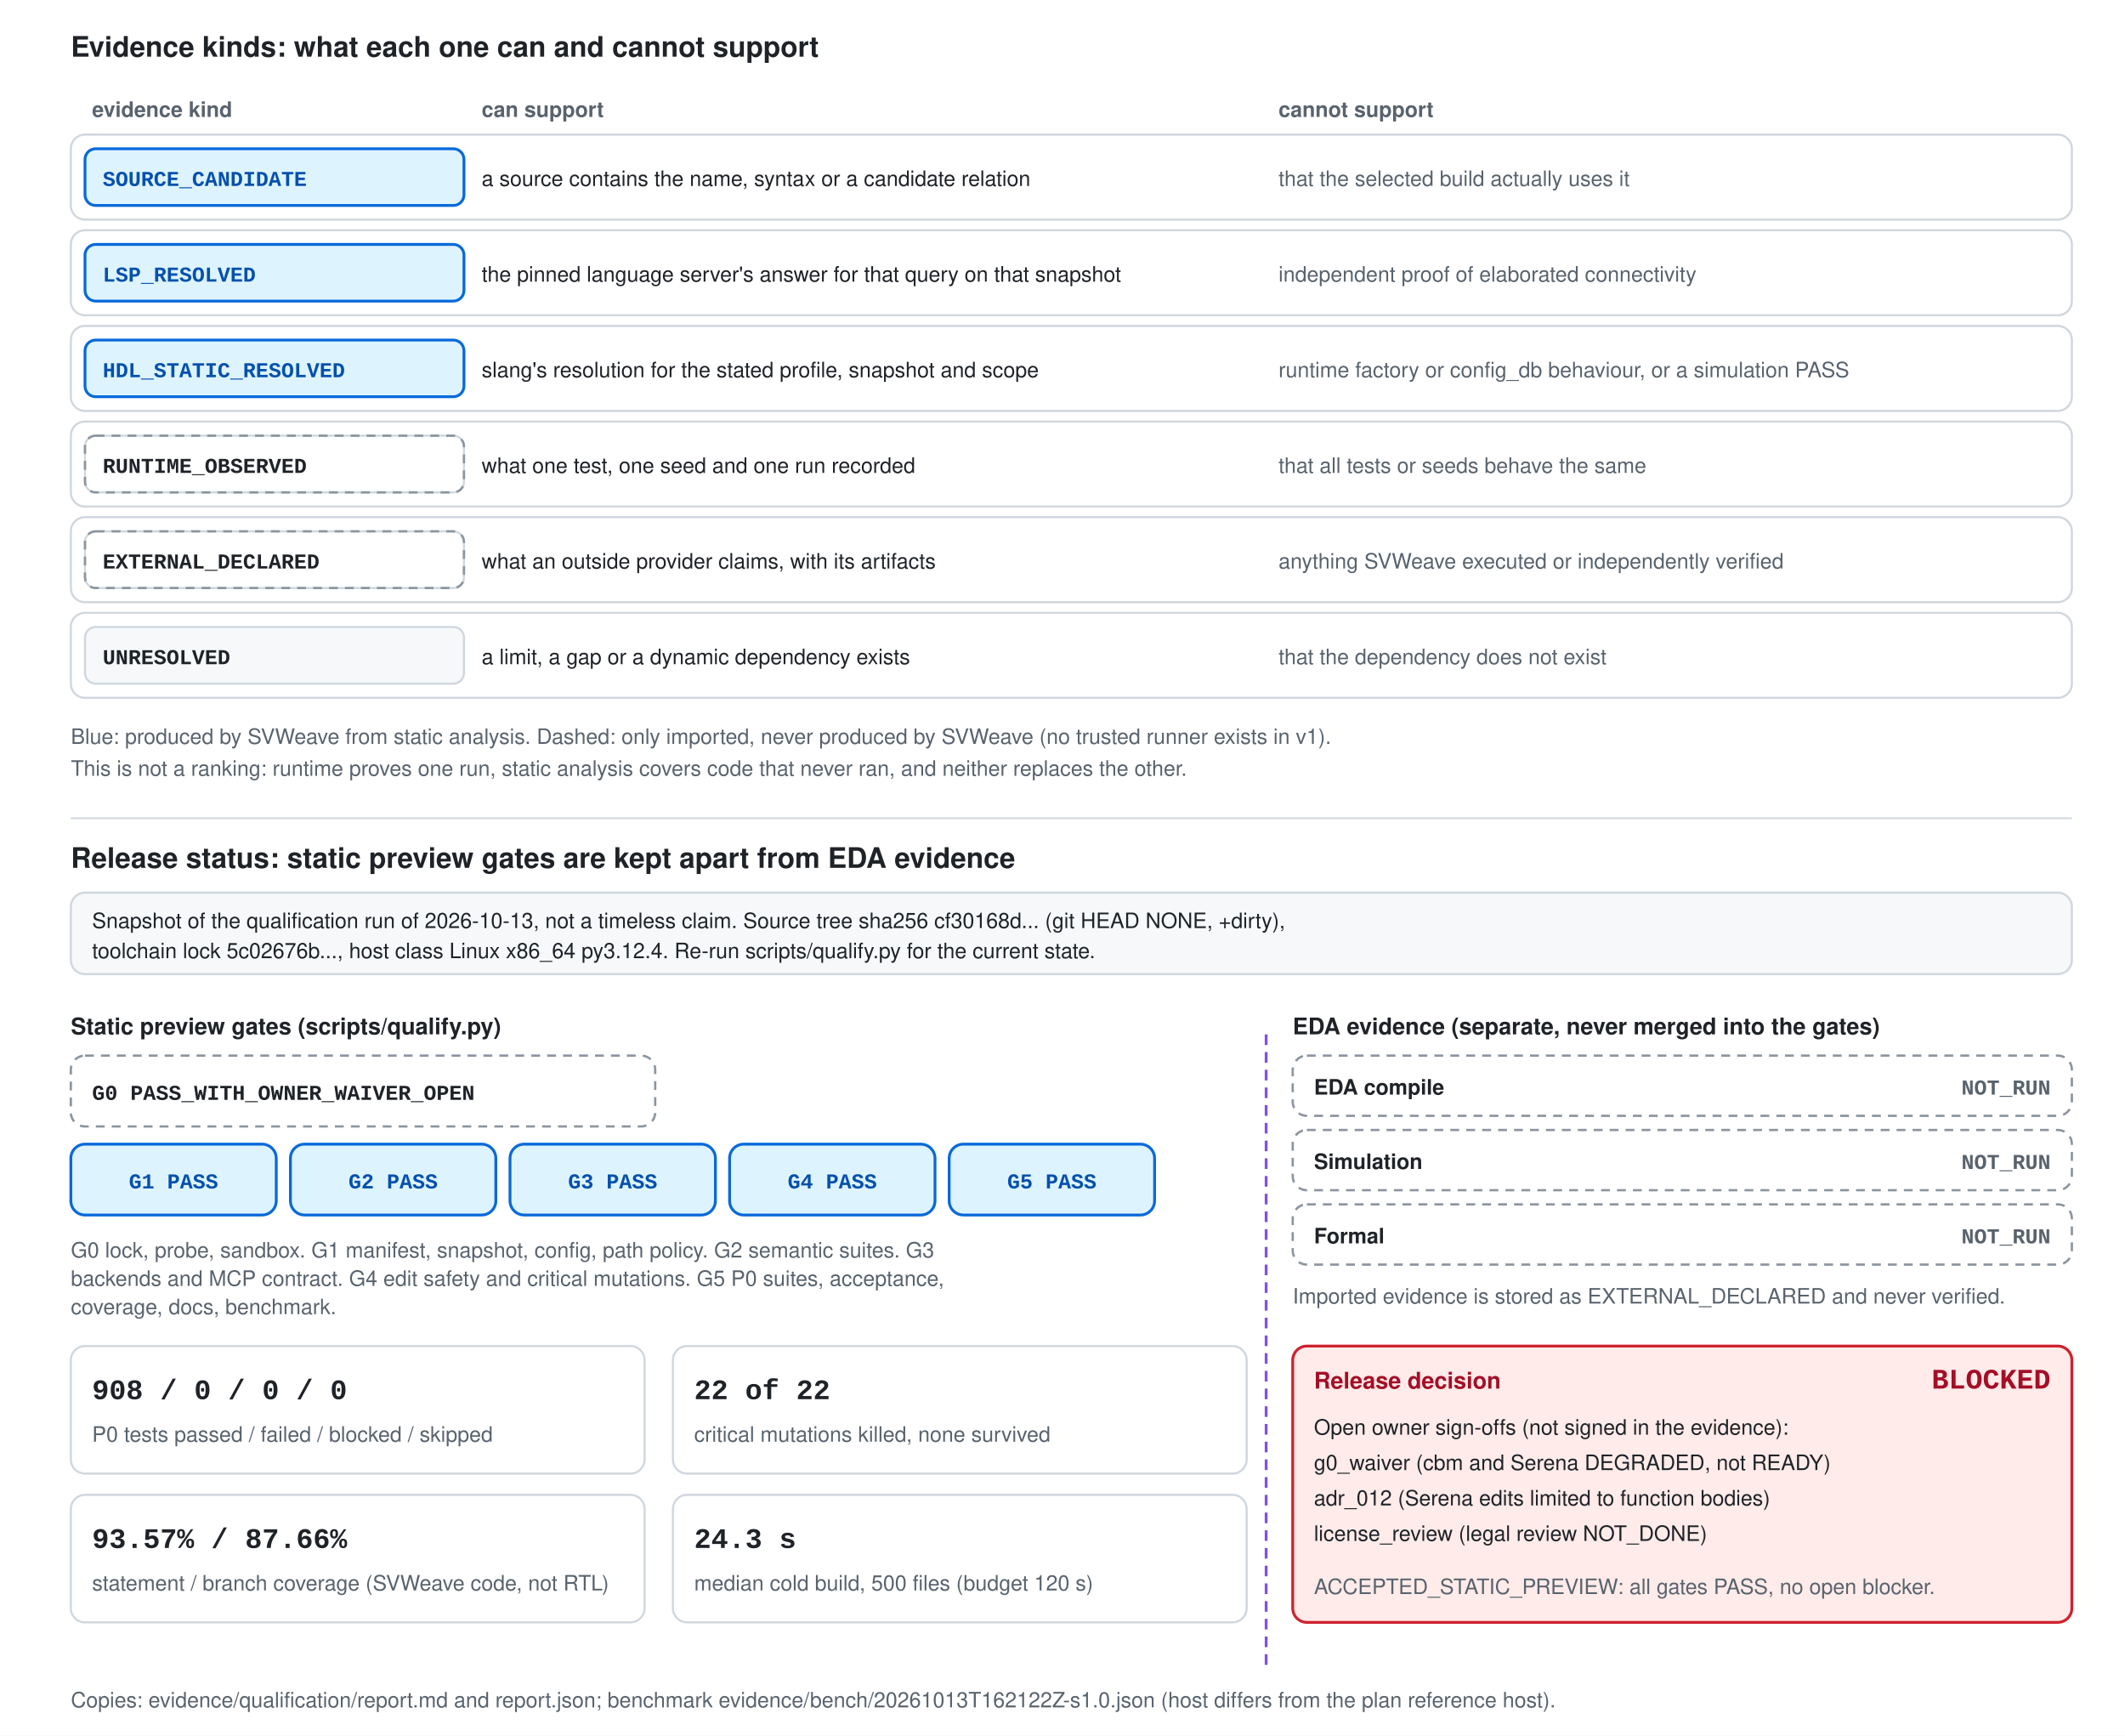
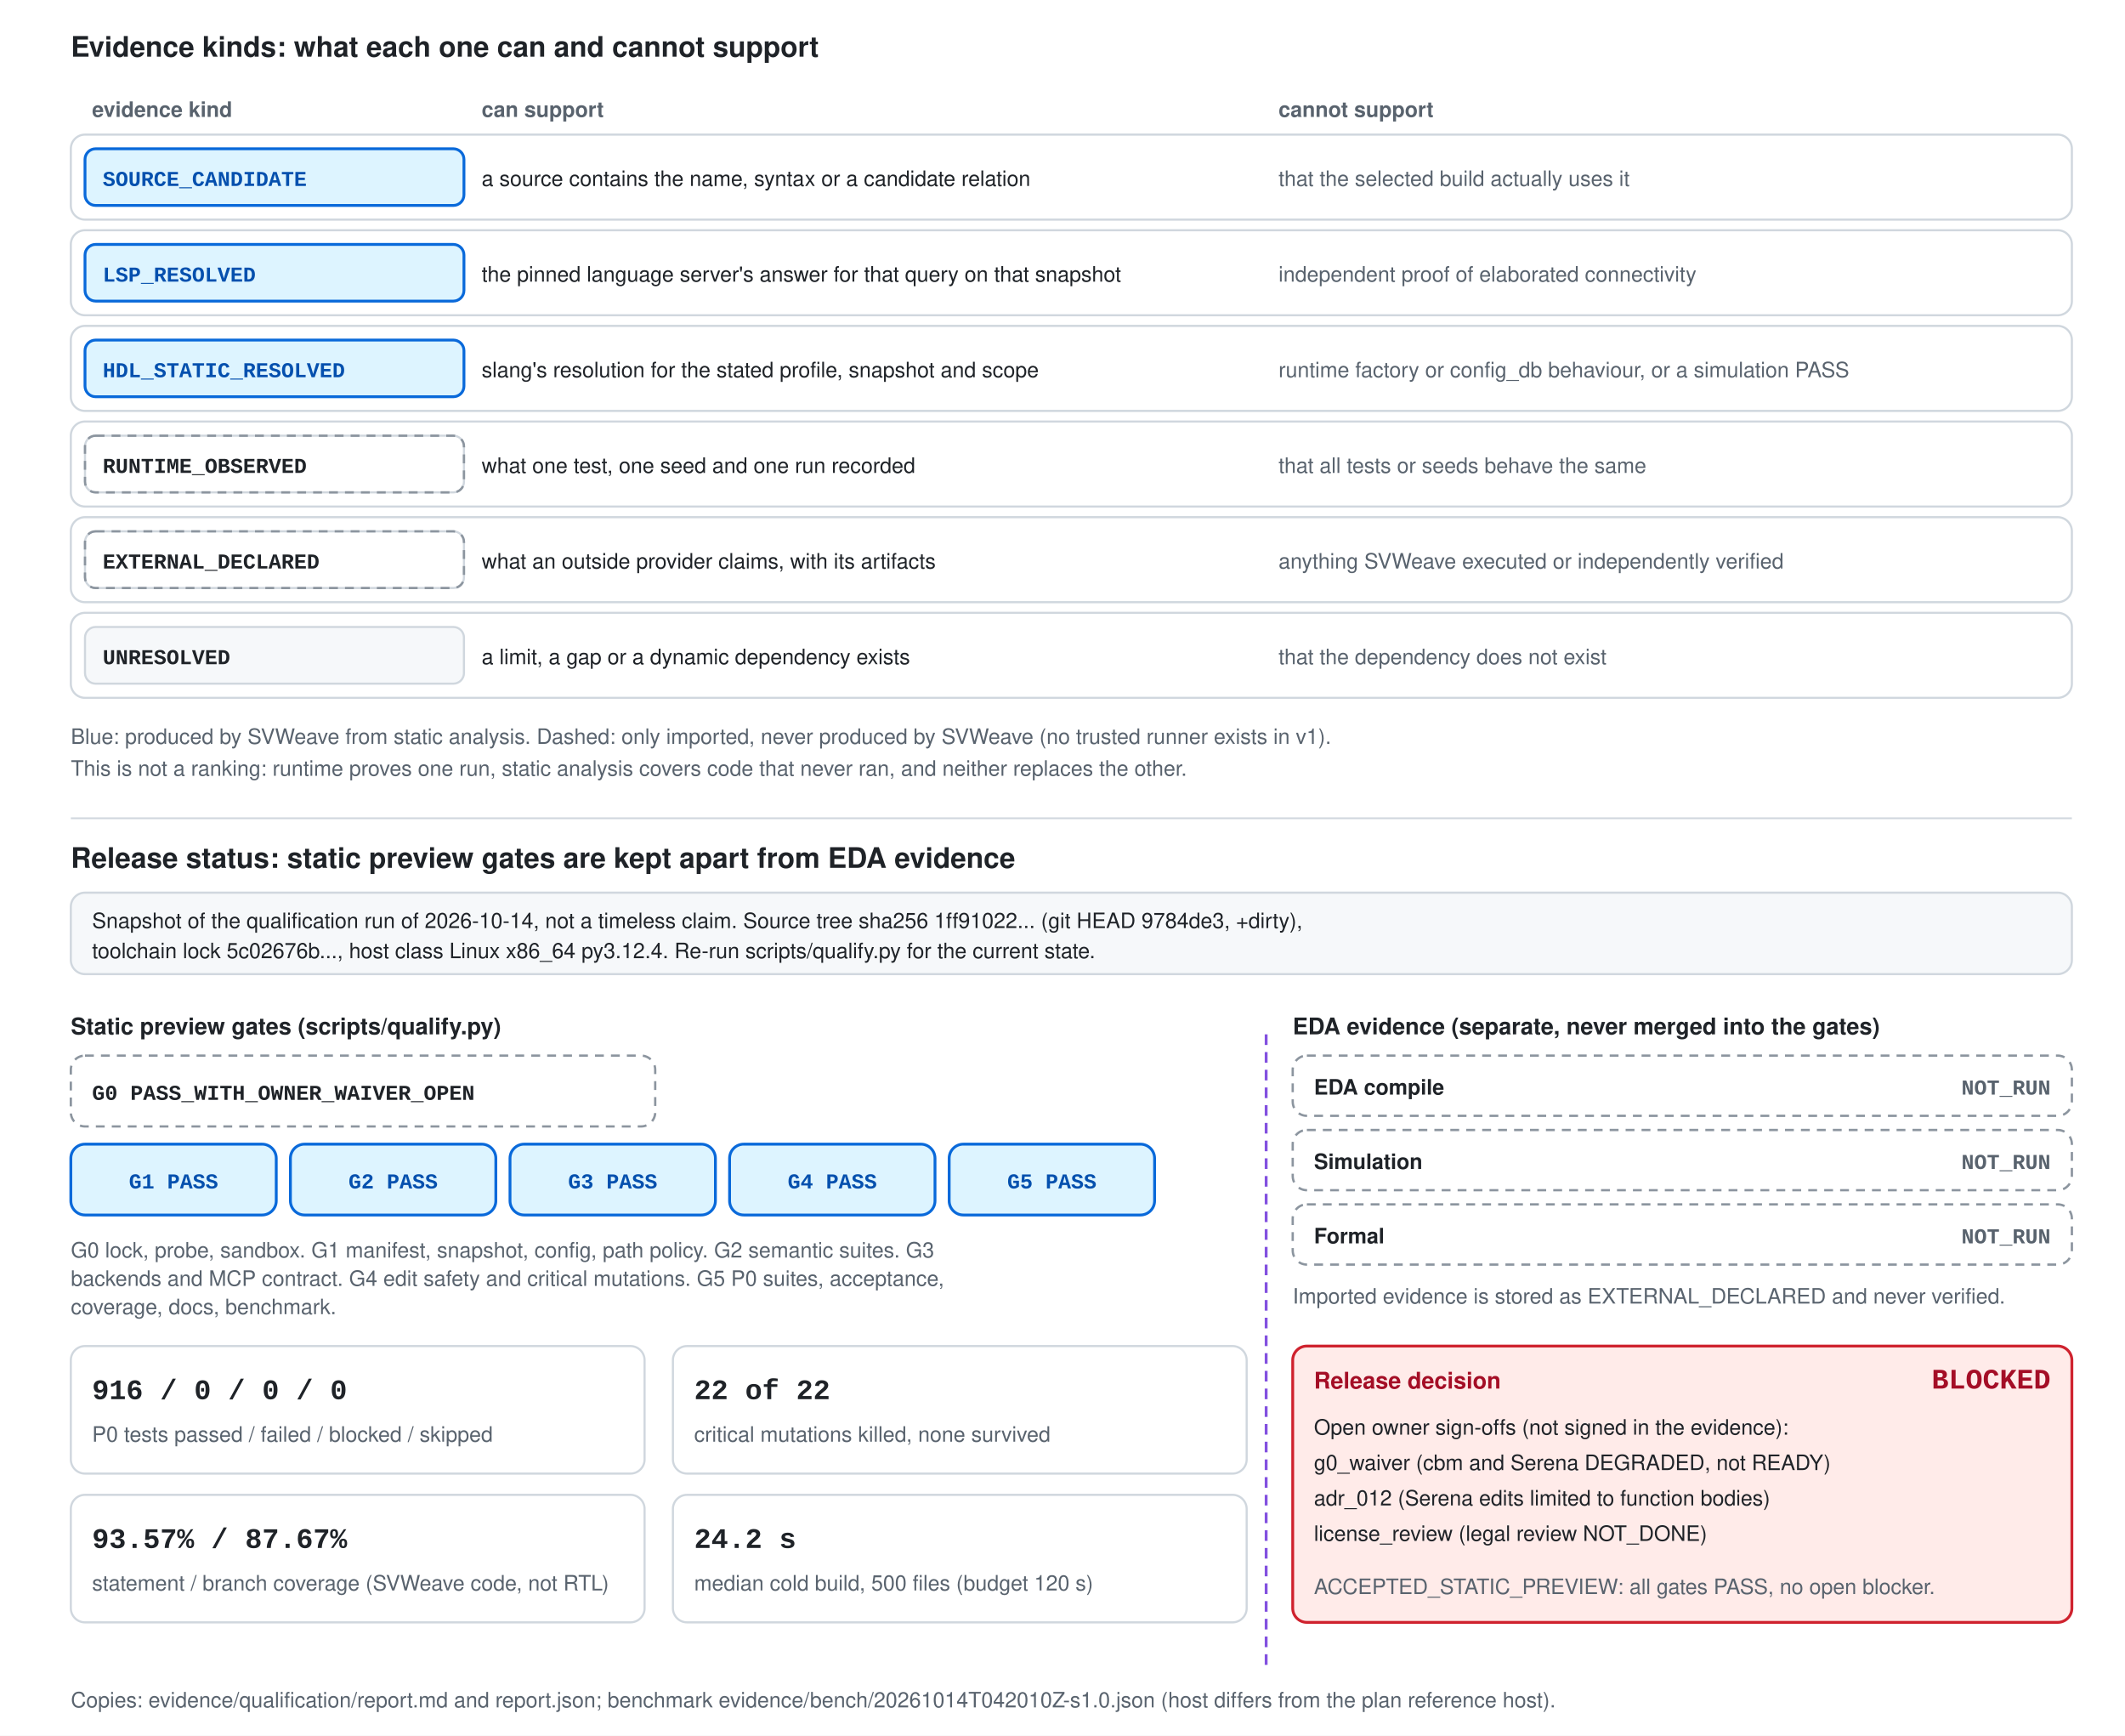
<svg xmlns="http://www.w3.org/2000/svg" viewBox="0 0 1200 980" width="100%" role="img" aria-labelledby="t d">
  <style>
svg{font-family:system-ui, -apple-system, Segoe UI, Helvetica, Arial, sans-serif}
.mono{font-family:ui-monospace, SFMono-Regular, Menlo, Consolas, Liberation Mono, monospace}.b{font-weight:600}.s12{font-size:12px}.s13{font-size:13px}.s14{font-size:14px}.s16{font-size:16px}.s22{font-size:22px}
.mono.b{font-weight:600}
.bg{fill:#ffffff}
.n{fill:#f6f8fa;stroke:#d0d7de;stroke-width:1.2}
.chip{fill:#ffffff;stroke:#d0d7de;stroke-width:1.2}
.a{fill:#ddf4ff;stroke:#0969da;stroke-width:1.6}
.w{fill:#ffebe9;stroke:#cf222e;stroke-width:1.6}
.tb{fill:#f8f4ff;fill-opacity:.55;stroke:#8250df;stroke-width:1.6;stroke-dasharray:7 5}
.dash{fill:none;stroke:#8c959f;stroke-width:1.3;stroke-dasharray:5 4}
.tx{fill:#1f2328}
.mu{fill:#59636e}
.ta{fill:#0550ae}
.tt{fill:#6639ba}
.tw{fill:#a40e26}
.l{fill:none;stroke:#6e7781;stroke-width:1.6}
.la{fill:none;stroke:#0969da;stroke-width:2.2}
.lw{fill:none;stroke:#cf222e;stroke-width:1.8}
.lt{fill:none;stroke:#8250df;stroke-width:1.6;stroke-dasharray:6 4}
.lf{fill:none;stroke:#d0d7de;stroke-width:1}
.mg{fill:#6e7781}
.ma{fill:#0969da}
.mw{fill:#cf222e}
.mt{fill:#8250df}
.fa{fill:#0969da}
.fw{fill:#cf222e}
.fn{fill:#6e7781}
@media (prefers-color-scheme: dark){
.bg{fill:#0d1117}
.n{fill:#161b22;stroke:#3d444d;stroke-width:1.2}
.chip{fill:#0d1117;stroke:#3d444d;stroke-width:1.2}
.a{fill:#0c2d4d;stroke:#58a6ff;stroke-width:1.6}
.w{fill:#3d1418;stroke:#ff7b72;stroke-width:1.6}
.tb{fill:#bc8cff;fill-opacity:.07;stroke:#bc8cff;stroke-width:1.6;stroke-dasharray:7 5}
.dash{fill:none;stroke:#7d8590;stroke-width:1.3;stroke-dasharray:5 4}
.tx{fill:#e6edf3}
.mu{fill:#9198a1}
.ta{fill:#79c0ff}
.tt{fill:#d2a8ff}
.tw{fill:#ffa198}
.l{fill:none;stroke:#8b949e;stroke-width:1.6}
.la{fill:none;stroke:#58a6ff;stroke-width:2.2}
.lw{fill:none;stroke:#ff7b72;stroke-width:1.8}
.lt{fill:none;stroke:#bc8cff;stroke-width:1.6;stroke-dasharray:6 4}
.lf{fill:none;stroke:#30363d;stroke-width:1}
.mg{fill:#8b949e}
.ma{fill:#58a6ff}
.mw{fill:#ff7b72}
.mt{fill:#bc8cff}
.fa{fill:#58a6ff}
.fw{fill:#ff7b72}
.fn{fill:#8b949e}
}
</style>
  <defs>
    <marker id="mg" viewBox="0 0 10 10" refX="9" refY="5" markerWidth="10" markerHeight="10" markerUnits="userSpaceOnUse" orient="auto">
      <path class="mg" d="M0,0 L10,5 L0,10 z" />
    </marker>
    <marker id="ma" viewBox="0 0 10 10" refX="9" refY="5" markerWidth="10" markerHeight="10" markerUnits="userSpaceOnUse" orient="auto">
      <path class="ma" d="M0,0 L10,5 L0,10 z" />
    </marker>
    <marker id="mw" viewBox="0 0 10 10" refX="9" refY="5" markerWidth="10" markerHeight="10" markerUnits="userSpaceOnUse" orient="auto">
      <path class="mw" d="M0,0 L10,5 L0,10 z" />
    </marker>
    <marker id="mt" viewBox="0 0 10 10" refX="9" refY="5" markerWidth="10" markerHeight="10" markerUnits="userSpaceOnUse" orient="auto">
      <path class="mt" d="M0,0 L10,5 L0,10 z" />
    </marker>
  </defs>
  <rect width="1200" height="980" class="bg" />
  <text x="40" y="32" class="tx b s16">Evidence kinds: what each one can and cannot support</text>
  <text x="52" y="66" class="mu b s12">evidence kind</text>
  <text x="272" y="66" class="mu b s12">can support</text>
  <text x="722" y="66" class="mu b s12">cannot support</text>
  <rect x="40" y="76" width="1130" height="48" rx="8" class="chip" />
  <rect x="48" y="84" width="214" height="32" rx="6" class="a" />
  <text x="58" y="105" class="ta b s12 mono">SOURCE_CANDIDATE</text>
  <text x="272" y="105" class="tx s12">a source contains the name, syntax or a candidate relation</text>
  <text x="722" y="105" class="mu s12">that the selected build actually uses it</text>
  <rect x="40" y="130" width="1130" height="48" rx="8" class="chip" />
  <rect x="48" y="138" width="214" height="32" rx="6" class="a" />
  <text x="58" y="159" class="ta b s12 mono">LSP_RESOLVED</text>
  <text x="272" y="159" class="tx s12">the pinned language server's answer for that query on that snapshot</text>
  <text x="722" y="159" class="mu s12">independent proof of elaborated connectivity</text>
  <rect x="40" y="184" width="1130" height="48" rx="8" class="chip" />
  <rect x="48" y="192" width="214" height="32" rx="6" class="a" />
  <text x="58" y="213" class="ta b s12 mono">HDL_STATIC_RESOLVED</text>
  <text x="272" y="213" class="tx s12">slang's resolution for the stated profile, snapshot and scope</text>
  <text x="722" y="213" class="mu s12">runtime factory or config_db behaviour, or a simulation PASS</text>
  <rect x="40" y="238" width="1130" height="48" rx="8" class="chip" />
  <rect x="48" y="246" width="214" height="32" rx="6" class="chip" />
  <rect x="48" y="246" width="214" height="32" rx="6" class="dash" />
  <text x="58" y="267" class="tx b s12 mono">RUNTIME_OBSERVED</text>
  <text x="272" y="267" class="tx s12">what one test, one seed and one run recorded</text>
  <text x="722" y="267" class="mu s12">that all tests or seeds behave the same</text>
  <rect x="40" y="292" width="1130" height="48" rx="8" class="chip" />
  <rect x="48" y="300" width="214" height="32" rx="6" class="chip" />
  <rect x="48" y="300" width="214" height="32" rx="6" class="dash" />
  <text x="58" y="321" class="tx b s12 mono">EXTERNAL_DECLARED</text>
  <text x="272" y="321" class="tx s12">what an outside provider claims, with its artifacts</text>
  <text x="722" y="321" class="mu s12">anything SVWeave executed or independently verified</text>
  <rect x="40" y="346" width="1130" height="48" rx="8" class="chip" />
  <rect x="48" y="354" width="214" height="32" rx="6" class="n" />
  <text x="58" y="375" class="tx b s12 mono">UNRESOLVED</text>
  <text x="272" y="375" class="tx s12">a limit, a gap or a dynamic dependency exists</text>
  <text x="722" y="375" class="mu s12">that the dependency does not exist</text>
  <text x="40" y="420" class="mu s12">Blue: produced by SVWeave from static analysis. Dashed: only imported, never produced by SVWeave (no trusted runner exists in v1).</text>
  <text x="40" y="438" class="mu s12">This is not a ranking: runtime proves one run, static analysis covers code that never ran, and neither replaces the other.</text>
  <line x1="40" y1="462" x2="1170" y2="462" class="lf" />
  <text x="40" y="490" class="tx b s16">Release status: static preview gates are kept apart from EDA evidence</text>
  <rect x="40" y="504" width="1130" height="46" rx="8" class="n" />
-   <text x="52" y="524" class="tx s12">Snapshot of the qualification run of 2026-10-13, not a timeless claim. Source tree sha256 cf30168d... (git HEAD NONE, +dirty),</text>
+   <text x="52" y="524" class="tx s12">Snapshot of the qualification run of 2026-10-14, not a timeless claim. Source tree sha256 1ff91022... (git HEAD 9784de3, +dirty),</text>
  <text x="52" y="541" class="tx s12">toolchain lock 5c02676b..., host class Linux x86_64 py3.12.4. Re-run scripts/qualify.py for the current state.</text>
  <text x="40" y="584" class="tx b s13">Static preview gates (scripts/qualify.py)</text>
  <rect x="40" y="596" width="330" height="40" rx="8" class="dash" />
  <text x="52" y="621" class="tx b s12 mono">G0  PASS_WITH_OWNER_WAIVER_OPEN</text>
  <rect x="40" y="646" width="116" height="40" rx="8" class="a" />
  <text x="98" y="671" class="ta b s12 mono" text-anchor="middle">G1  PASS</text>
  <rect x="164" y="646" width="116" height="40" rx="8" class="a" />
  <text x="222" y="671" class="ta b s12 mono" text-anchor="middle">G2  PASS</text>
  <rect x="288" y="646" width="116" height="40" rx="8" class="a" />
  <text x="346" y="671" class="ta b s12 mono" text-anchor="middle">G3  PASS</text>
  <rect x="412" y="646" width="116" height="40" rx="8" class="a" />
  <text x="470" y="671" class="ta b s12 mono" text-anchor="middle">G4  PASS</text>
  <rect x="536" y="646" width="116" height="40" rx="8" class="a" />
  <text x="594" y="671" class="ta b s12 mono" text-anchor="middle">G5  PASS</text>
  <text x="40" y="710" class="mu s12">G0 lock, probe, sandbox. G1 manifest, snapshot, config, path policy. G2 semantic suites. G3</text>
  <text x="40" y="726" class="mu s12">backends and MCP contract. G4 edit safety and critical mutations. G5 P0 suites, acceptance,</text>
  <text x="40" y="742" class="mu s12">coverage, docs, benchmark.</text>
  <rect x="40" y="760" width="324" height="72" rx="8" class="chip" />
-   <text x="52" y="790" class="tx b s16 mono">908 / 0 / 0 / 0</text>
+   <text x="52" y="790" class="tx b s16 mono">916 / 0 / 0 / 0</text>
  <text x="52" y="814" class="mu s12">P0 tests passed / failed / blocked / skipped</text>
  <rect x="380" y="760" width="324" height="72" rx="8" class="chip" />
  <text x="392" y="790" class="tx b s16 mono">22 of 22</text>
  <text x="392" y="814" class="mu s12">critical mutations killed, none survived</text>
  <rect x="40" y="844" width="324" height="72" rx="8" class="chip" />
-   <text x="52" y="874" class="tx b s16 mono">93.57% / 87.66%</text>
+   <text x="52" y="874" class="tx b s16 mono">93.57% / 87.67%</text>
  <text x="52" y="898" class="mu s12">statement / branch coverage (SVWeave code, not RTL)</text>
  <rect x="380" y="844" width="324" height="72" rx="8" class="chip" />
-   <text x="392" y="874" class="tx b s16 mono">24.3 s</text>
+   <text x="392" y="874" class="tx b s16 mono">24.2 s</text>
  <text x="392" y="898" class="mu s12">median cold build, 500 files (budget 120 s)</text>
  <line x1="715" y1="584" x2="715" y2="940" class="lt" />
  <text x="730" y="584" class="tx b s13">EDA evidence (separate, never merged into the gates)</text>
  <rect x="730" y="596" width="440" height="34" rx="8" class="dash" />
  <text x="742" y="618" class="tx b s12">EDA compile</text>
  <text x="1158" y="618" class="mu b s12 mono" text-anchor="end">NOT_RUN</text>
  <rect x="730" y="638" width="440" height="34" rx="8" class="dash" />
  <text x="742" y="660" class="tx b s12">Simulation</text>
  <text x="1158" y="660" class="mu b s12 mono" text-anchor="end">NOT_RUN</text>
  <rect x="730" y="680" width="440" height="34" rx="8" class="dash" />
  <text x="742" y="702" class="tx b s12">Formal</text>
  <text x="1158" y="702" class="mu b s12 mono" text-anchor="end">NOT_RUN</text>
  <text x="730" y="736" class="mu s12">Imported evidence is stored as EXTERNAL_DECLARED and never verified.</text>
  <rect x="730" y="760" width="440" height="156" rx="8" class="w" />
  <text x="742" y="784" class="tw b s13">Release decision</text>
  <text x="1158" y="784" class="tw b s16 mono" text-anchor="end">BLOCKED</text>
  <text x="742" y="810" class="tx s12">Open owner sign-offs (not signed in the evidence):</text>
  <text x="742" y="830" class="tx s12">g0_waiver (cbm and Serena DEGRADED, not READY)</text>
  <text x="742" y="850" class="tx s12">adr_012 (Serena edits limited to function bodies)</text>
  <text x="742" y="870" class="tx s12">license_review (legal review NOT_DONE)</text>
  <text x="742" y="900" class="mu s12">ACCEPTED_STATIC_PREVIEW: all gates PASS, no open blocker.</text>
-   <text x="40" y="964" class="mu s12">Copies: evidence/qualification/report.md and report.json; benchmark evidence/bench/20261013T162122Z-s1.0.json (host differs from the plan reference host).</text>
+   <text x="40" y="964" class="mu s12">Copies: evidence/qualification/report.md and report.json; benchmark evidence/bench/20261014T042010Z-s1.0.json (host differs from the plan reference host).</text>
</svg>
